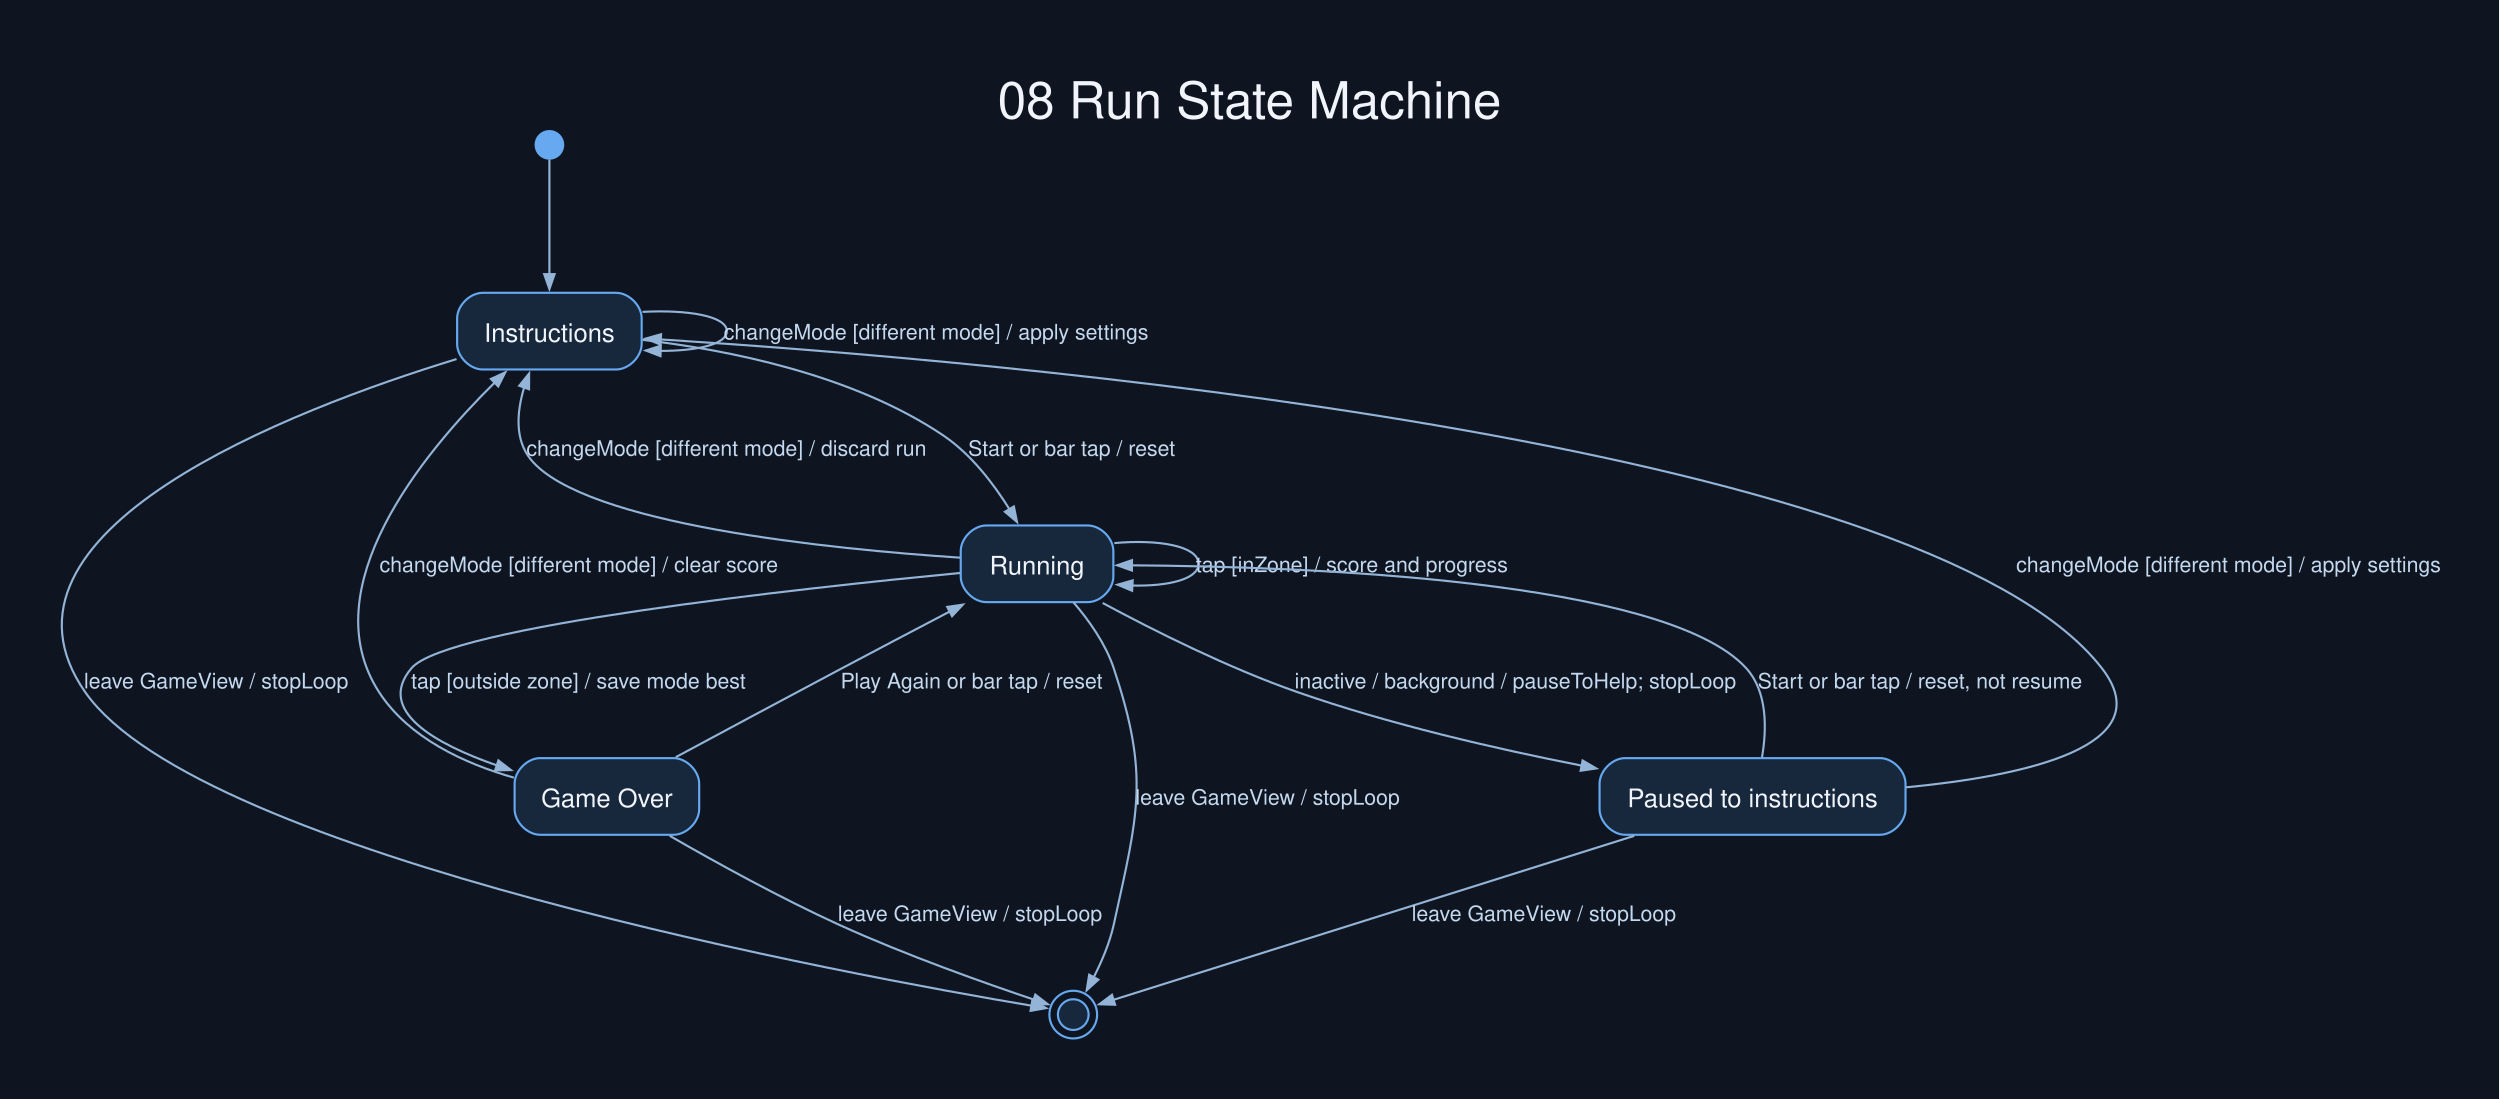
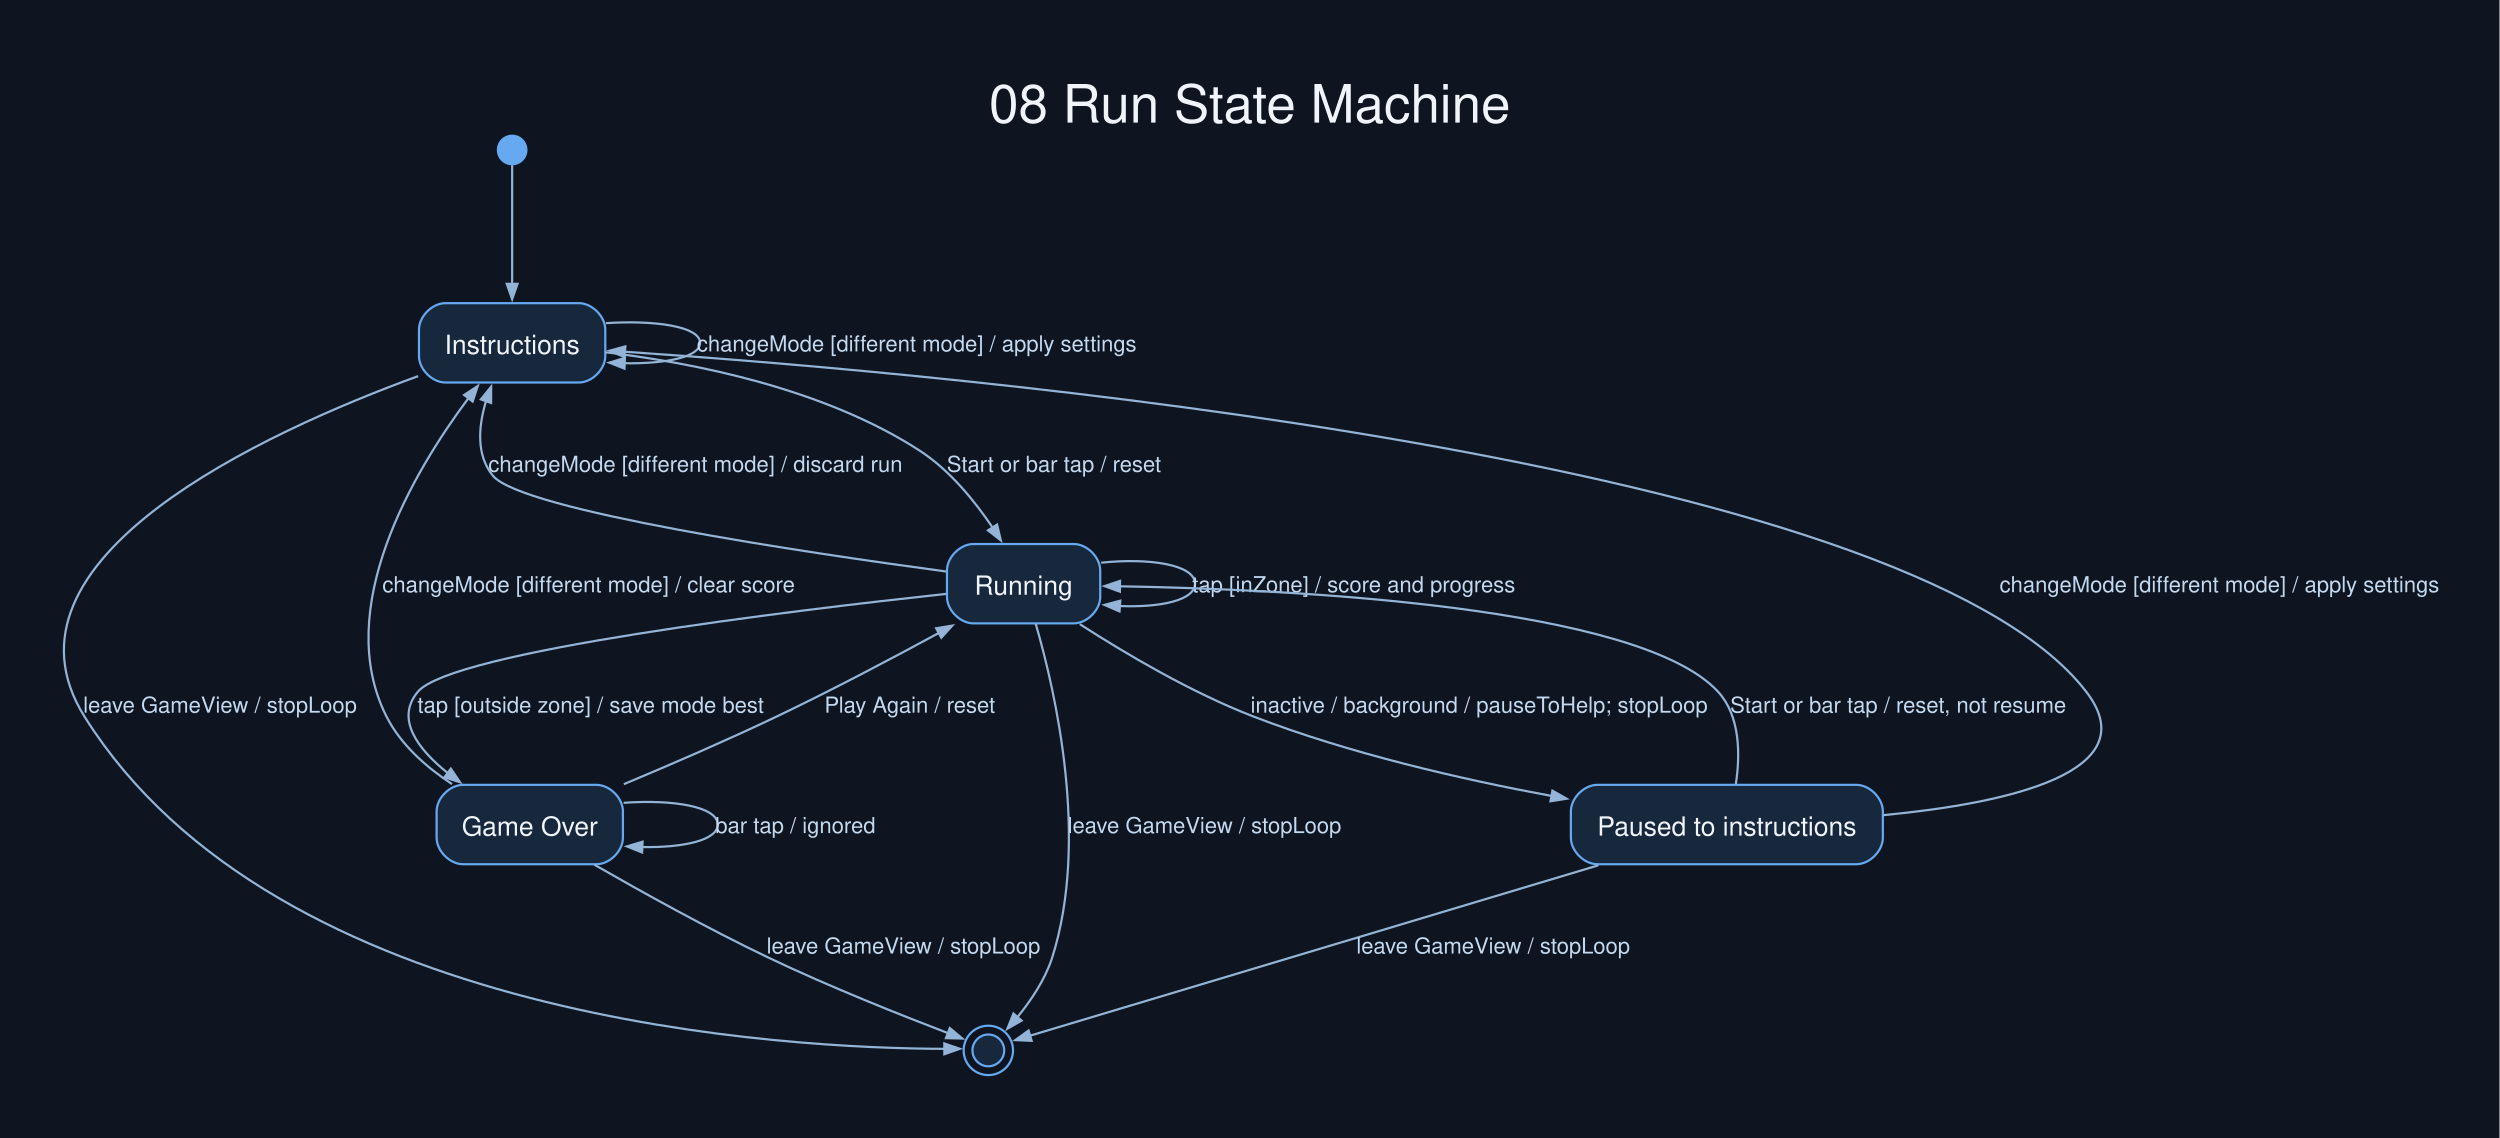
- <svg xmlns="http://www.w3.org/2000/svg" width="1174pt" height="516pt" viewBox="0.00 0.00 1174.00 516.00">
+ <svg xmlns="http://www.w3.org/2000/svg" width="1134pt" height="516pt" viewBox="0.00 0.00 1134.00 516.00">
  <g id="graph0" class="graph" transform="scale(1 1) rotate(0) translate(28.8 487.66)">
-     <polygon fill="#0e1520" stroke="none" points="-28.8,28.8 -28.8,-487.66 1144.75,-487.66 1144.75,28.8 -28.8,28.8" />
-     <text xml:space="preserve" text-anchor="middle" x="557.98" y="-432.06" font-family="Helvetica,sans-Serif" font-size="24.00" fill="#f1f5fb">08 Run State Machine</text>
+     <polygon fill="#0e1520" stroke="none" points="-28.8,28.8 -28.8,-487.66 1104.97,-487.66 1104.97,28.8 -28.8,28.8" />
+     <text xml:space="preserve" text-anchor="middle" x="538.09" y="-432.06" font-family="Helvetica,sans-Serif" font-size="24.00" fill="#f1f5fb">08 Run State Machine</text>
    <g id="node1" class="node">
-       <ellipse fill="#66a9f1" stroke="#66a9f1" cx="229.2" cy="-419.63" rx="6.48" ry="6.48" />
+       <ellipse fill="#66a9f1" stroke="#66a9f1" cx="203.51" cy="-419.63" rx="6.48" ry="6.48" />
    </g>
    <g id="node2" class="node">
-       <path fill="#17283d" stroke="#66a9f1" d="M260.53,-350.15C260.53,-350.15 197.86,-350.15 197.86,-350.15 191.86,-350.15 185.86,-344.15 185.86,-338.15 185.86,-338.15 185.86,-326.15 185.86,-326.15 185.86,-320.15 191.86,-314.15 197.86,-314.15 197.86,-314.15 260.53,-314.15 260.53,-314.15 266.53,-314.15 272.53,-320.15 272.53,-326.15 272.53,-326.15 272.53,-338.15 272.53,-338.15 272.53,-344.15 266.53,-350.15 260.53,-350.15" />
-       <text xml:space="preserve" text-anchor="middle" x="229.2" y="-327.12" font-family="Helvetica,sans-Serif" font-size="12.00" fill="#f1f5fb">Instructions</text>
+       <path fill="#17283d" stroke="#66a9f1" d="M233.76,-350.15C233.76,-350.15 173.25,-350.15 173.25,-350.15 167.25,-350.15 161.25,-344.15 161.25,-338.15 161.25,-338.15 161.25,-326.15 161.25,-326.15 161.25,-320.15 167.25,-314.15 173.25,-314.15 173.25,-314.15 233.76,-314.15 233.76,-314.15 239.76,-314.15 245.76,-320.15 245.76,-326.15 245.76,-326.15 245.76,-338.15 245.76,-338.15 245.76,-344.15 239.76,-350.15 233.76,-350.15" />
+       <text xml:space="preserve" text-anchor="middle" x="203.51" y="-327.12" font-family="Helvetica,sans-Serif" font-size="12.00" fill="#f1f5fb">Instructions</text>
    </g>
    <g id="edge1" class="edge">
-       <path fill="none" stroke="#93b4d7" d="M229.2,-412.75C229.2,-401.81 229.2,-377.72 229.2,-358.89" />
-       <polygon fill="#93b4d7" stroke="#93b4d7" points="231.65,-358.92 229.2,-351.92 226.75,-358.92 231.65,-358.92" />
+       <path fill="none" stroke="#93b4d7" d="M203.51,-412.75C203.51,-401.81 203.51,-377.72 203.51,-358.89" />
+       <polygon fill="#93b4d7" stroke="#93b4d7" points="205.96,-358.92 203.51,-351.92 201.06,-358.92 205.96,-358.92" />
    </g>
    <g id="edge15" class="edge">
-       <path fill="none" stroke="#93b4d7" d="M272.93,-341.2C293.96,-342.32 312.53,-339.3 312.53,-332.15 312.53,-325.95 298.57,-322.85 281.14,-322.87" />
-       <polygon fill="#93b4d7" stroke="#93b4d7" points="281.37,-320.41 274.44,-323.05 281.51,-325.31 281.37,-320.41" />
-       <text xml:space="preserve" text-anchor="middle" x="410.78" y="-328.27" font-family="Helvetica,sans-Serif" font-size="10.00" fill="#c4d8ef">changeMode [different mode] / apply settings</text>
+       <path fill="none" stroke="#93b4d7" d="M246.06,-341.08C268.46,-342.52 288.76,-339.55 288.76,-332.15 288.76,-325.68 273.22,-322.59 254.33,-322.89" />
+       <polygon fill="#93b4d7" stroke="#93b4d7" points="254.47,-320.43 247.57,-323.16 254.66,-325.33 254.47,-320.43" />
+       <text xml:space="preserve" text-anchor="middle" x="387.01" y="-328.27" font-family="Helvetica,sans-Serif" font-size="10.00" fill="#c4d8ef">changeMode [different mode] / apply settings</text>
    </g>
    <g id="node3" class="node">
-       <path fill="#17283d" stroke="#66a9f1" d="M482.03,-240.9C482.03,-240.9 434.36,-240.9 434.36,-240.9 428.36,-240.9 422.36,-234.9 422.36,-228.9 422.36,-228.9 422.36,-216.9 422.36,-216.9 422.36,-210.9 428.36,-204.9 434.36,-204.9 434.36,-204.9 482.03,-204.9 482.03,-204.9 488.03,-204.9 494.03,-210.9 494.03,-216.9 494.03,-216.9 494.03,-228.9 494.03,-228.9 494.03,-234.9 488.03,-240.9 482.03,-240.9" />
-       <text xml:space="preserve" text-anchor="middle" x="458.2" y="-217.88" font-family="Helvetica,sans-Serif" font-size="12.00" fill="#f1f5fb">Running</text>
+       <path fill="#17283d" stroke="#66a9f1" d="M458.26,-240.9C458.26,-240.9 412.75,-240.9 412.75,-240.9 406.75,-240.9 400.75,-234.9 400.75,-228.9 400.75,-228.9 400.75,-216.9 400.75,-216.9 400.75,-210.9 406.75,-204.9 412.75,-204.9 412.75,-204.9 458.26,-204.9 458.26,-204.9 464.26,-204.9 470.26,-210.9 470.26,-216.9 470.26,-216.9 470.26,-228.9 470.26,-228.9 470.26,-234.9 464.26,-240.9 458.26,-240.9" />
+       <text xml:space="preserve" text-anchor="middle" x="435.51" y="-217.88" font-family="Helvetica,sans-Serif" font-size="12.00" fill="#f1f5fb">Running</text>
    </g>
    <g id="edge2" class="edge">
-       <path fill="none" stroke="#93b4d7" d="M272.95,-328.05C312.72,-323.42 371.54,-311.89 414.2,-283.15 427.13,-274.43 437.71,-260.61 445.26,-248.51" />
-       <polygon fill="#93b4d7" stroke="#93b4d7" points="447.32,-249.83 448.78,-242.56 443.11,-247.33 447.32,-249.83" />
-       <text xml:space="preserve" text-anchor="middle" x="474.43" y="-273.65" font-family="Helvetica,sans-Serif" font-size="10.00" fill="#c4d8ef">Start or bar tap / reset</text>
+       <path fill="none" stroke="#93b4d7" d="M245.9,-327.87C285.54,-323.11 344.99,-311.48 388.51,-283.15 402.03,-274.35 413.4,-260.34 421.57,-248.16" />
+       <polygon fill="#93b4d7" stroke="#93b4d7" points="423.47,-249.74 425.18,-242.52 419.34,-247.09 423.47,-249.74" />
+       <text xml:space="preserve" text-anchor="middle" x="449.27" y="-273.65" font-family="Helvetica,sans-Serif" font-size="10.00" fill="#c4d8ef">Start or bar tap / reset</text>
    </g>
    <g id="node6" class="node">
-       <ellipse fill="#17283d" stroke="#66a9f1" cx="475.2" cy="-11.2" rx="7.2" ry="7.2" />
-       <ellipse fill="none" stroke="#66a9f1" cx="475.2" cy="-11.2" rx="11.2" ry="11.2" />
+       <ellipse fill="#17283d" stroke="#66a9f1" cx="419.51" cy="-11.2" rx="7.2" ry="7.2" />
+       <ellipse fill="none" stroke="#66a9f1" cx="419.51" cy="-11.2" rx="11.2" ry="11.2" />
    </g>
    <g id="edge11" class="edge">
-       <path fill="none" stroke="#93b4d7" d="M185.59,-319.04C107.94,-295.24 -41.41,-238.08 11.2,-162.65 64.96,-85.57 374.26,-29.06 455.6,-15.39" />
-       <polygon fill="#93b4d7" stroke="#93b4d7" points="455.97,-17.81 462.47,-14.25 455.16,-12.98 455.97,-17.81" />
-       <text xml:space="preserve" text-anchor="middle" x="72.7" y="-164.4" font-family="Helvetica,sans-Serif" font-size="10.00" fill="#c4d8ef">leave GameView / stopLoop</text>
+       <path fill="none" stroke="#93b4d7" d="M160.85,-317.05C91.16,-291.59 -35.12,-233.92 9.51,-162.65 96.73,-23.35 330.21,-12.08 399.72,-11.9" />
+       <polygon fill="#93b4d7" stroke="#93b4d7" points="399.54,-14.35 406.55,-11.93 399.56,-9.45 399.54,-14.35" />
+       <text xml:space="preserve" text-anchor="middle" x="71.01" y="-164.4" font-family="Helvetica,sans-Serif" font-size="10.00" fill="#c4d8ef">leave GameView / stopLoop</text>
    </g>
    <g id="edge8" class="edge">
-       <path fill="none" stroke="#93b4d7" d="M422.09,-225.78C361.98,-229.74 245.51,-241.27 220.45,-271.9 212.82,-281.22 213.89,-294.25 217.34,-305.71" />
-       <polygon fill="#93b4d7" stroke="#93b4d7" points="215.03,-306.51 219.68,-312.28 219.64,-304.86 215.03,-306.51" />
-       <text xml:space="preserve" text-anchor="middle" x="312.32" y="-273.65" font-family="Helvetica,sans-Serif" font-size="10.00" fill="#c4d8ef">changeMode [different mode] / discard run</text>
+       <path fill="none" stroke="#93b4d7" d="M400.32,-228.43C336.67,-236.99 207.73,-256.08 194.76,-271.9 187.12,-281.22 188.19,-294.24 191.65,-305.7" />
+       <polygon fill="#93b4d7" stroke="#93b4d7" points="189.33,-306.5 193.99,-312.27 193.95,-304.86 189.33,-306.5" />
+       <text xml:space="preserve" text-anchor="middle" x="286.63" y="-273.65" font-family="Helvetica,sans-Serif" font-size="10.00" fill="#c4d8ef">changeMode [different mode] / discard run</text>
    </g>
    <g id="edge3" class="edge">
-       <path fill="none" stroke="#93b4d7" d="M494.48,-232.62C515.02,-234.51 534.03,-231.28 534.03,-222.9 534.03,-215.64 519.73,-212.24 502.54,-212.7" />
-       <polygon fill="#93b4d7" stroke="#93b4d7" points="502.83,-210.23 495.99,-213.09 503.12,-215.12 502.83,-210.23" />
-       <text xml:space="preserve" text-anchor="middle" x="606.03" y="-219.03" font-family="Helvetica,sans-Serif" font-size="10.00" fill="#c4d8ef">tap [inZone] / score and progress</text>
+       <path fill="none" stroke="#93b4d7" d="M470.69,-232.42C492.51,-234.72 513.26,-231.54 513.26,-222.9 513.26,-215.34 497.37,-211.96 478.79,-212.78" />
+       <polygon fill="#93b4d7" stroke="#93b4d7" points="479,-210.3 472.2,-213.27 479.37,-215.19 479,-210.3" />
+       <text xml:space="preserve" text-anchor="middle" x="585.26" y="-219.03" font-family="Helvetica,sans-Serif" font-size="10.00" fill="#c4d8ef">tap [inZone] / score and progress</text>
    </g>
    <g id="node4" class="node">
-       <path fill="#17283d" stroke="#66a9f1" d="M287.53,-131.65C287.53,-131.65 224.86,-131.65 224.86,-131.65 218.86,-131.65 212.86,-125.65 212.86,-119.65 212.86,-119.65 212.86,-107.65 212.86,-107.65 212.86,-101.65 218.86,-95.65 224.86,-95.65 224.86,-95.65 287.53,-95.65 287.53,-95.65 293.53,-95.65 299.53,-101.65 299.53,-107.65 299.53,-107.65 299.53,-119.65 299.53,-119.65 299.53,-125.65 293.53,-131.65 287.53,-131.65" />
-       <text xml:space="preserve" text-anchor="middle" x="256.2" y="-108.62" font-family="Helvetica,sans-Serif" font-size="12.00" fill="#f1f5fb">Game Over</text>
+       <path fill="#17283d" stroke="#66a9f1" d="M241.76,-131.65C241.76,-131.65 181.25,-131.65 181.25,-131.65 175.25,-131.65 169.25,-125.65 169.25,-119.65 169.25,-119.65 169.25,-107.65 169.25,-107.65 169.25,-101.65 175.25,-95.65 181.25,-95.65 181.25,-95.65 241.76,-95.65 241.76,-95.65 247.76,-95.65 253.76,-101.65 253.76,-107.65 253.76,-107.65 253.76,-119.65 253.76,-119.65 253.76,-125.65 247.76,-131.65 241.76,-131.65" />
+       <text xml:space="preserve" text-anchor="middle" x="211.51" y="-108.62" font-family="Helvetica,sans-Serif" font-size="12.00" fill="#f1f5fb">Game Over</text>
    </g>
    <g id="edge4" class="edge">
-       <path fill="none" stroke="#93b4d7" d="M422.06,-218.6C347.25,-211.4 180.99,-193.37 164.45,-173.9 147.54,-154.01 175.36,-138.37 204.69,-128.17" />
-       <polygon fill="#93b4d7" stroke="#93b4d7" points="205.25,-130.57 211.12,-126.04 203.71,-125.91 205.25,-130.57" />
-       <text xml:space="preserve" text-anchor="middle" x="242.82" y="-164.4" font-family="Helvetica,sans-Serif" font-size="10.00" fill="#c4d8ef">tap [outside zone] / save mode best</text>
+       <path fill="none" stroke="#93b4d7" d="M400.36,-218.28C329.75,-210.65 176.06,-192.11 160.76,-173.9 150.41,-161.58 160.59,-147.94 174.48,-136.85" />
+       <polygon fill="#93b4d7" stroke="#93b4d7" points="175.7,-139 179.85,-132.85 172.77,-135.07 175.7,-139" />
+       <text xml:space="preserve" text-anchor="middle" x="239.13" y="-164.4" font-family="Helvetica,sans-Serif" font-size="10.00" fill="#c4d8ef">tap [outside zone] / save mode best</text>
    </g>
    <g id="node5" class="node">
-       <path fill="#17283d" stroke="#66a9f1" d="M854.03,-131.65C854.03,-131.65 734.36,-131.65 734.36,-131.65 728.36,-131.65 722.36,-125.65 722.36,-119.65 722.36,-119.65 722.36,-107.65 722.36,-107.65 722.36,-101.65 728.36,-95.65 734.36,-95.65 734.36,-95.65 854.03,-95.65 854.03,-95.65 860.03,-95.65 866.03,-101.65 866.03,-107.65 866.03,-107.65 866.03,-119.65 866.03,-119.65 866.03,-125.65 860.03,-131.65 854.03,-131.65" />
-       <text xml:space="preserve" text-anchor="middle" x="794.2" y="-108.62" font-family="Helvetica,sans-Serif" font-size="12.00" fill="#f1f5fb">Paused to instructions</text>
+       <path fill="#17283d" stroke="#66a9f1" d="M813.26,-131.65C813.26,-131.65 695.75,-131.65 695.75,-131.65 689.75,-131.65 683.75,-125.65 683.75,-119.65 683.75,-119.65 683.75,-107.65 683.75,-107.65 683.75,-101.65 689.75,-95.65 695.75,-95.65 695.75,-95.65 813.26,-95.65 813.26,-95.65 819.26,-95.65 825.26,-101.65 825.26,-107.65 825.26,-107.65 825.26,-119.65 825.26,-119.65 825.26,-125.65 819.26,-131.65 813.26,-131.65" />
+       <text xml:space="preserve" text-anchor="middle" x="754.51" y="-108.62" font-family="Helvetica,sans-Serif" font-size="12.00" fill="#f1f5fb">Paused to instructions</text>
    </g>
    <g id="edge6" class="edge">
-       <path fill="none" stroke="#93b4d7" d="M489.01,-204.5C513.23,-191.44 548.16,-173.93 580.45,-162.65 623.61,-147.57 673.37,-136.07 714.02,-128.11" />
-       <polygon fill="#93b4d7" stroke="#93b4d7" points="714.39,-130.53 720.79,-126.8 713.46,-125.72 714.39,-130.53" />
-       <text xml:space="preserve" text-anchor="middle" x="682.82" y="-164.4" font-family="Helvetica,sans-Serif" font-size="10.00" fill="#c4d8ef">inactive / background / pauseToHelp; stopLoop</text>
+       <path fill="none" stroke="#93b4d7" d="M461.01,-204.54C481.48,-191.33 511.4,-173.59 539.76,-162.65 583.2,-145.88 633.95,-134.2 675.2,-126.57" />
+       <polygon fill="#93b4d7" stroke="#93b4d7" points="675.38,-129.02 681.83,-125.36 674.51,-124.2 675.38,-129.02" />
+       <text xml:space="preserve" text-anchor="middle" x="642.13" y="-164.4" font-family="Helvetica,sans-Serif" font-size="10.00" fill="#c4d8ef">inactive / background / pauseToHelp; stopLoop</text>
    </g>
    <g id="edge12" class="edge">
-       <path fill="none" stroke="#93b4d7" d="M475.29,-204.82C482.62,-196.29 490.37,-185.36 494.2,-173.9 511.13,-123.09 505.68,-105.71 494.2,-53.4 492.31,-44.81 488.46,-35.88 484.71,-28.54" />
-       <polygon fill="#93b4d7" stroke="#93b4d7" points="486.99,-27.6 481.5,-22.62 482.68,-29.94 486.99,-27.6" />
-       <text xml:space="preserve" text-anchor="middle" x="566.45" y="-109.78" font-family="Helvetica,sans-Serif" font-size="10.00" fill="#c4d8ef">leave GameView / stopLoop</text>
+       <path fill="none" stroke="#93b4d7" d="M441.01,-204.67C450.03,-173.62 465.34,-106.55 448.51,-53.4 445.31,-43.31 438.66,-33.56 432.54,-26.08" />
+       <polygon fill="#93b4d7" stroke="#93b4d7" points="434.6,-24.72 428.16,-21.04 430.9,-27.93 434.6,-24.72" />
+       <text xml:space="preserve" text-anchor="middle" x="517.55" y="-109.78" font-family="Helvetica,sans-Serif" font-size="10.00" fill="#c4d8ef">leave GameView / stopLoop</text>
    </g>
    <g id="edge9" class="edge">
-       <path fill="none" stroke="#93b4d7" d="M212.5,-122.47C189.48,-129.06 163.19,-141.03 149.2,-162.65 117.63,-211.4 169.55,-274.54 203.48,-307.98" />
-       <polygon fill="#93b4d7" stroke="#93b4d7" points="201.75,-309.72 208.49,-312.82 205.16,-306.2 201.75,-309.72" />
-       <text xml:space="preserve" text-anchor="middle" x="243" y="-219.03" font-family="Helvetica,sans-Serif" font-size="10.00" fill="#c4d8ef">changeMode [different mode] / clear score</text>
+       <path fill="none" stroke="#93b4d7" d="M176.24,-131.99C164.58,-139.66 152.96,-149.88 146.51,-162.65 121.83,-211.55 158.72,-273.59 183.7,-307.07" />
+       <polygon fill="#93b4d7" stroke="#93b4d7" points="181.71,-308.5 187.91,-312.57 185.6,-305.52 181.71,-308.5" />
+       <text xml:space="preserve" text-anchor="middle" x="238.2" y="-219.03" font-family="Helvetica,sans-Serif" font-size="10.00" fill="#c4d8ef">changeMode [different mode] / clear score</text>
    </g>
    <g id="edge5" class="edge">
-       <path fill="none" stroke="#93b4d7" d="M288.55,-132.1C310.56,-143.94 340.35,-159.93 366.7,-173.9 383.17,-182.64 401.36,-192.2 417.15,-200.47" />
-       <polygon fill="#93b4d7" stroke="#93b4d7" points="416.02,-202.64 423.35,-203.72 418.29,-198.3 416.02,-202.64" />
-       <text xml:space="preserve" text-anchor="middle" x="427.45" y="-164.4" font-family="Helvetica,sans-Serif" font-size="10.00" fill="#c4d8ef">Play Again or bar tap / reset</text>
+       <path fill="none" stroke="#93b4d7" d="M254.16,-131.96C275.21,-140.76 300.89,-151.84 323.51,-162.65 348.37,-174.53 375.71,-188.96 397.15,-200.61" />
+       <polygon fill="#93b4d7" stroke="#93b4d7" points="395.83,-202.68 403.15,-203.88 398.18,-198.38 395.83,-202.68" />
+       <text xml:space="preserve" text-anchor="middle" x="383.89" y="-164.4" font-family="Helvetica,sans-Serif" font-size="10.00" fill="#c4d8ef">Play Again / reset</text>
+     </g>
+     <g id="edge16" class="edge">
+       <path fill="none" stroke="#93b4d7" d="M254.06,-123.5C276.46,-125.1 296.76,-121.81 296.76,-113.65 296.76,-106.51 281.22,-103.1 262.33,-103.43" />
+       <polygon fill="#93b4d7" stroke="#93b4d7" points="262.45,-100.97 255.57,-103.73 262.67,-105.87 262.45,-100.97" />
+       <text xml:space="preserve" text-anchor="middle" x="332.01" y="-109.78" font-family="Helvetica,sans-Serif" font-size="10.00" fill="#c4d8ef">bar tap / ignored</text>
    </g>
    <g id="edge13" class="edge">
-       <path fill="none" stroke="#93b4d7" d="M285.7,-95.16C307.31,-82.7 337.57,-66.01 365.2,-53.4 396.64,-39.05 434.67,-25.64 456.78,-18.22" />
-       <polygon fill="#93b4d7" stroke="#93b4d7" points="457.38,-20.6 463.25,-16.07 455.84,-15.95 457.38,-20.6" />
-       <text xml:space="preserve" text-anchor="middle" x="426.7" y="-55.15" font-family="Helvetica,sans-Serif" font-size="10.00" fill="#c4d8ef">leave GameView / stopLoop</text>
+       <path fill="none" stroke="#93b4d7" d="M240.84,-95.4C262.31,-83.07 292.31,-66.42 319.51,-53.4 347.52,-40 381.07,-26.72 401.32,-18.99" />
+       <polygon fill="#93b4d7" stroke="#93b4d7" points="402.03,-21.35 407.71,-16.58 400.29,-16.76 402.03,-21.35" />
+       <text xml:space="preserve" text-anchor="middle" x="381.01" y="-55.15" font-family="Helvetica,sans-Serif" font-size="10.00" fill="#c4d8ef">leave GameView / stopLoop</text>
    </g>
    <g id="edge10" class="edge">
-       <path fill="none" stroke="#93b4d7" d="M866.27,-117.93C922.46,-123.29 986.59,-137.31 958.2,-173.9 874.51,-281.76 433.99,-318.63 281.33,-328.27" />
-       <polygon fill="#93b4d7" stroke="#93b4d7" points="281.33,-325.82 274.5,-328.69 281.64,-330.71 281.33,-325.82" />
-       <text xml:space="preserve" text-anchor="middle" x="1017.7" y="-219.03" font-family="Helvetica,sans-Serif" font-size="10.00" fill="#c4d8ef">changeMode [different mode] / apply settings</text>
+       <path fill="none" stroke="#93b4d7" d="M825.52,-117.91C881.46,-123.25 945.67,-137.25 917.51,-173.9 835.91,-280.09 403.73,-318.06 254.35,-328.13" />
+       <polygon fill="#93b4d7" stroke="#93b4d7" points="254.52,-325.66 247.7,-328.57 254.84,-330.55 254.52,-325.66" />
+       <text xml:space="preserve" text-anchor="middle" x="977.92" y="-219.03" font-family="Helvetica,sans-Serif" font-size="10.00" fill="#c4d8ef">changeMode [different mode] / apply settings</text>
    </g>
    <g id="edge7" class="edge">
-       <path fill="none" stroke="#93b4d7" d="M798.62,-131.91C800.88,-145.08 801.33,-162.79 791.2,-173.9 753.3,-215.48 583.88,-221.66 502.34,-222.18" />
-       <polygon fill="#93b4d7" stroke="#93b4d7" points="502.76,-219.72 495.77,-222.2 502.78,-224.62 502.76,-219.72" />
-       <text xml:space="preserve" text-anchor="middle" x="872.79" y="-164.4" font-family="Helvetica,sans-Serif" font-size="10.00" fill="#c4d8ef">Start or bar tap / reset, not resume</text>
+       <path fill="none" stroke="#93b4d7" d="M758.57,-131.93C760.57,-145.11 760.7,-162.82 750.51,-173.9 714.7,-212.85 556.54,-220.39 478.86,-221.72" />
+       <polygon fill="#93b4d7" stroke="#93b4d7" points="479.18,-219.26 472.21,-221.81 479.25,-224.16 479.18,-219.26" />
+       <text xml:space="preserve" text-anchor="middle" x="832.21" y="-164.4" font-family="Helvetica,sans-Serif" font-size="10.00" fill="#c4d8ef">Start or bar tap / reset, not resume</text>
    </g>
    <g id="edge14" class="edge">
-       <path fill="none" stroke="#93b4d7" d="M738.63,-95.15C665.53,-72.13 540.84,-32.87 493.85,-18.07" />
-       <polygon fill="#93b4d7" stroke="#93b4d7" points="494.87,-15.83 487.45,-16.06 493.39,-20.5 494.87,-15.83" />
-       <text xml:space="preserve" text-anchor="middle" x="696.2" y="-55.15" font-family="Helvetica,sans-Serif" font-size="10.00" fill="#c4d8ef">leave GameView / stopLoop</text>
+       <path fill="none" stroke="#93b4d7" d="M696.16,-95.15C619.04,-72.03 487.24,-32.51 438.42,-17.87" />
+       <polygon fill="#93b4d7" stroke="#93b4d7" points="439.16,-15.54 431.75,-15.87 437.76,-20.23 439.16,-15.54" />
+       <text xml:space="preserve" text-anchor="middle" x="648.51" y="-55.15" font-family="Helvetica,sans-Serif" font-size="10.00" fill="#c4d8ef">leave GameView / stopLoop</text>
    </g>
  </g>
</svg>
